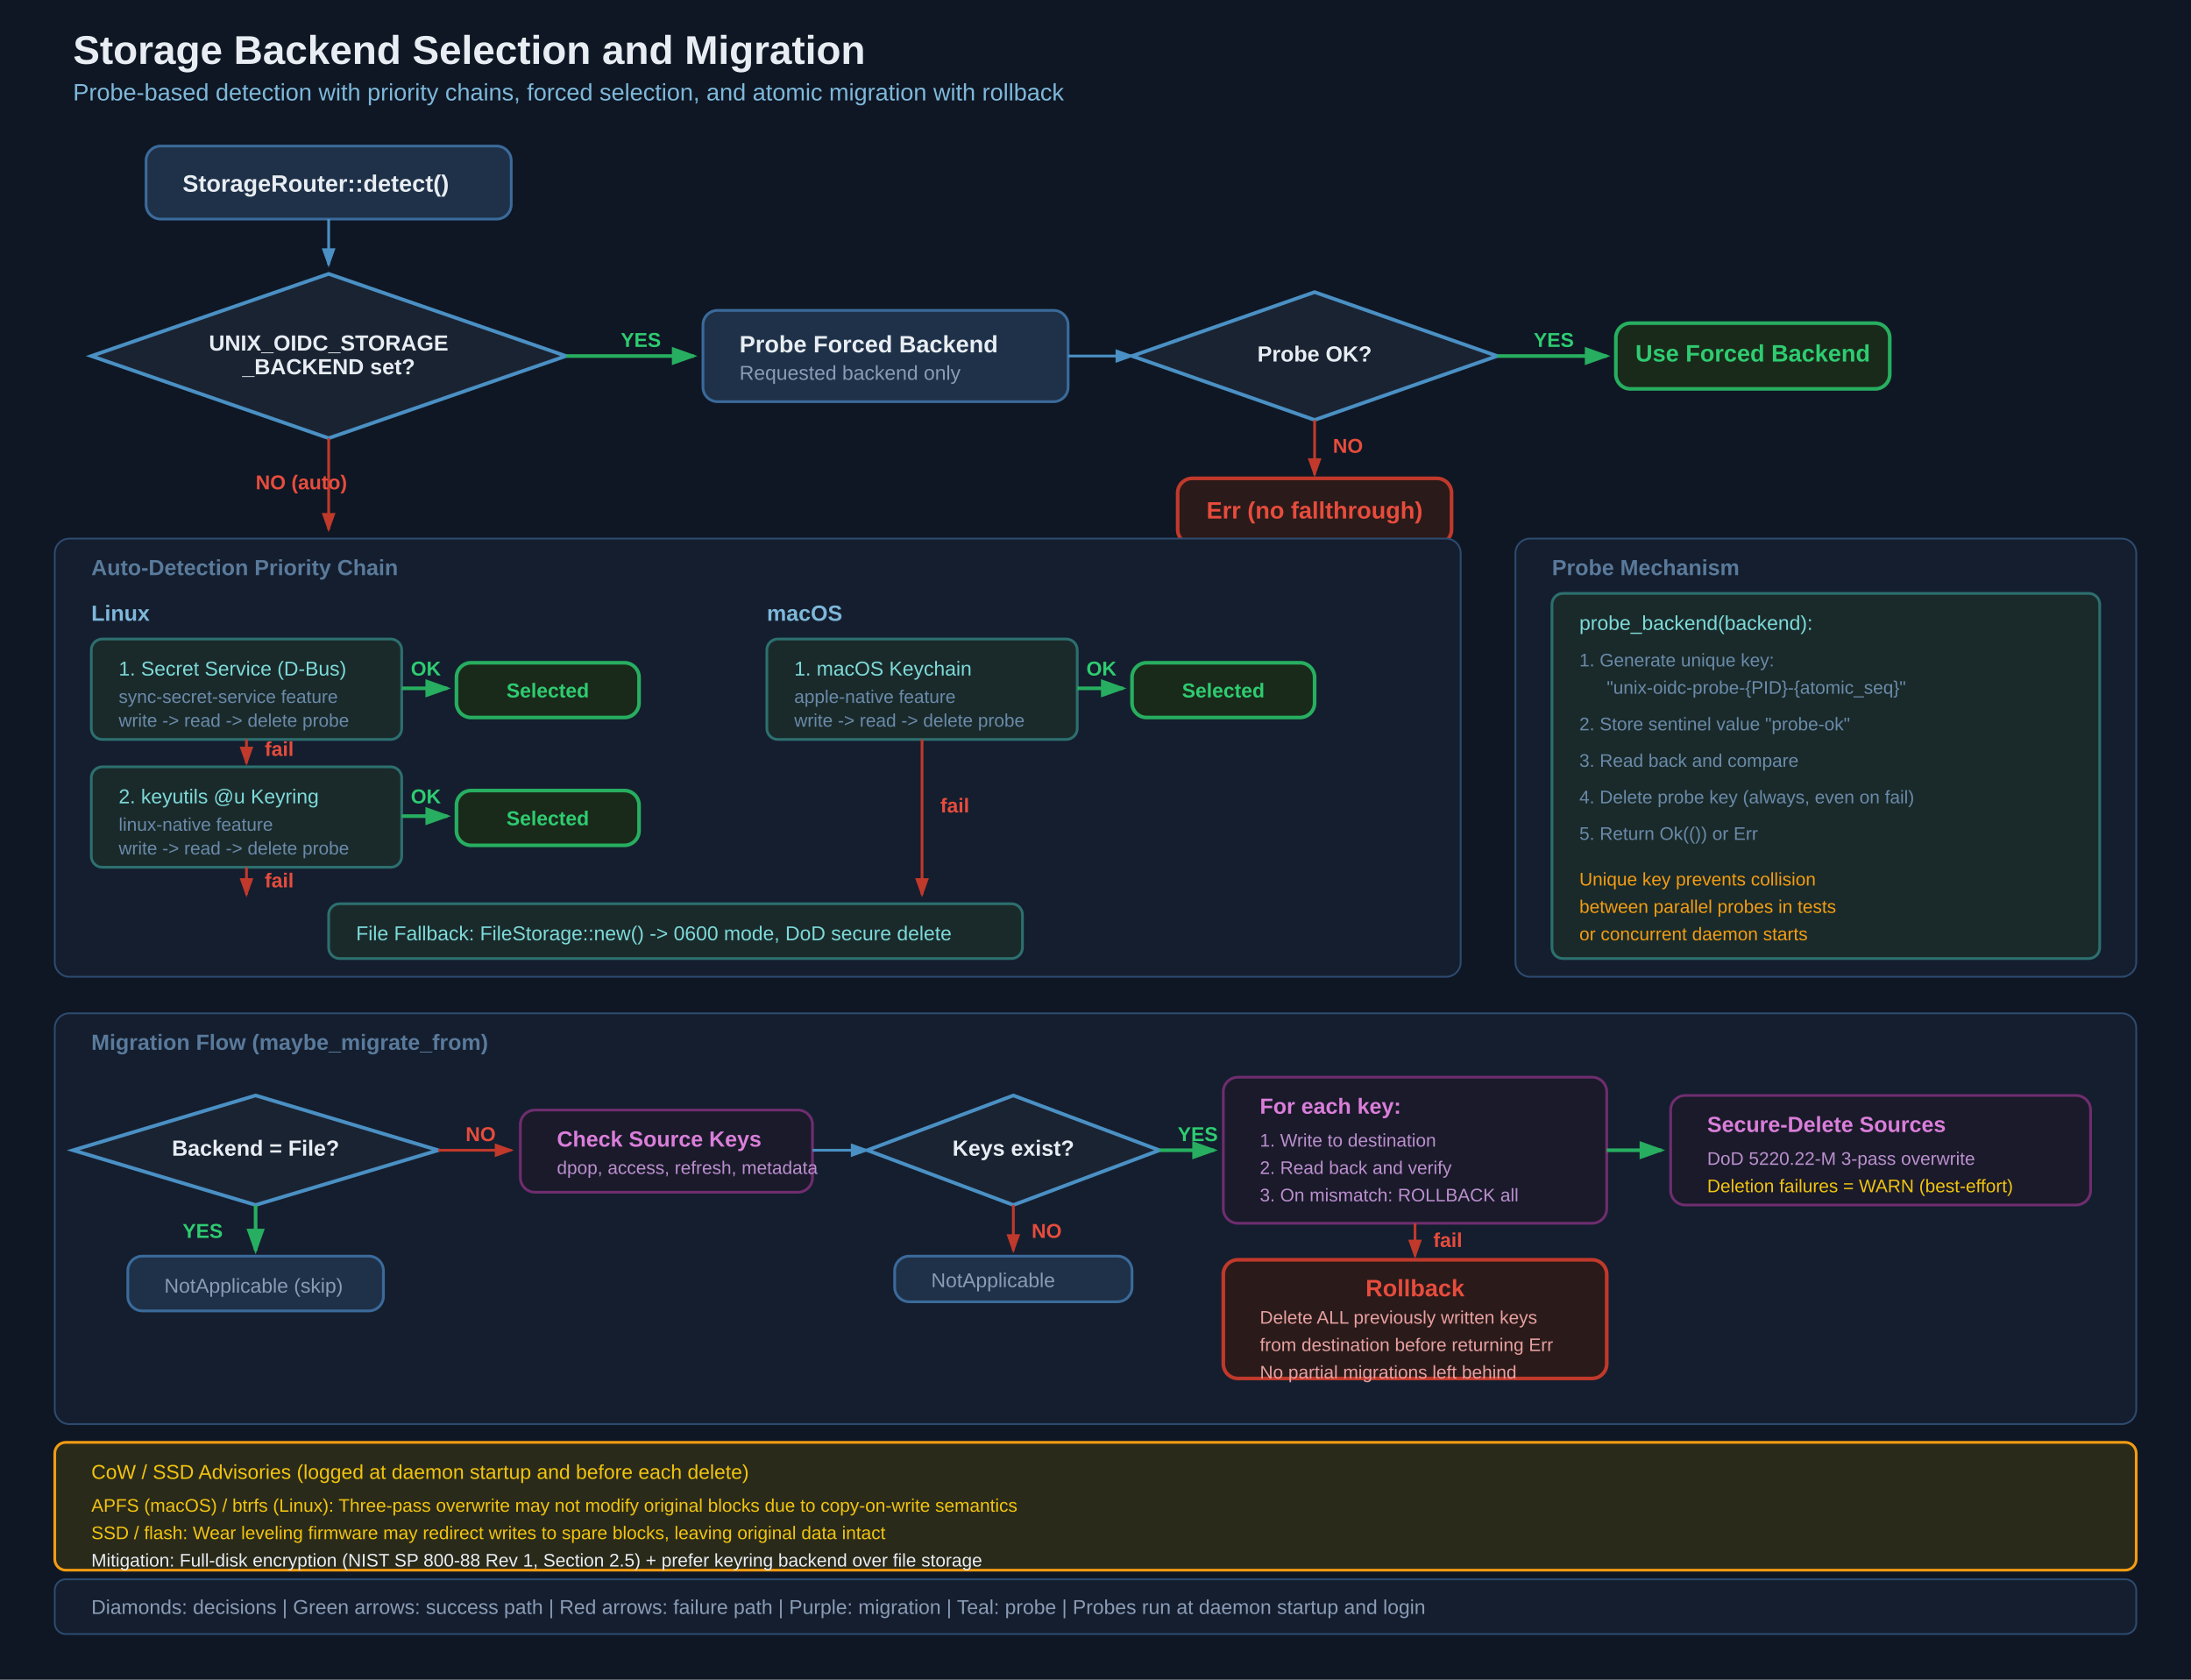
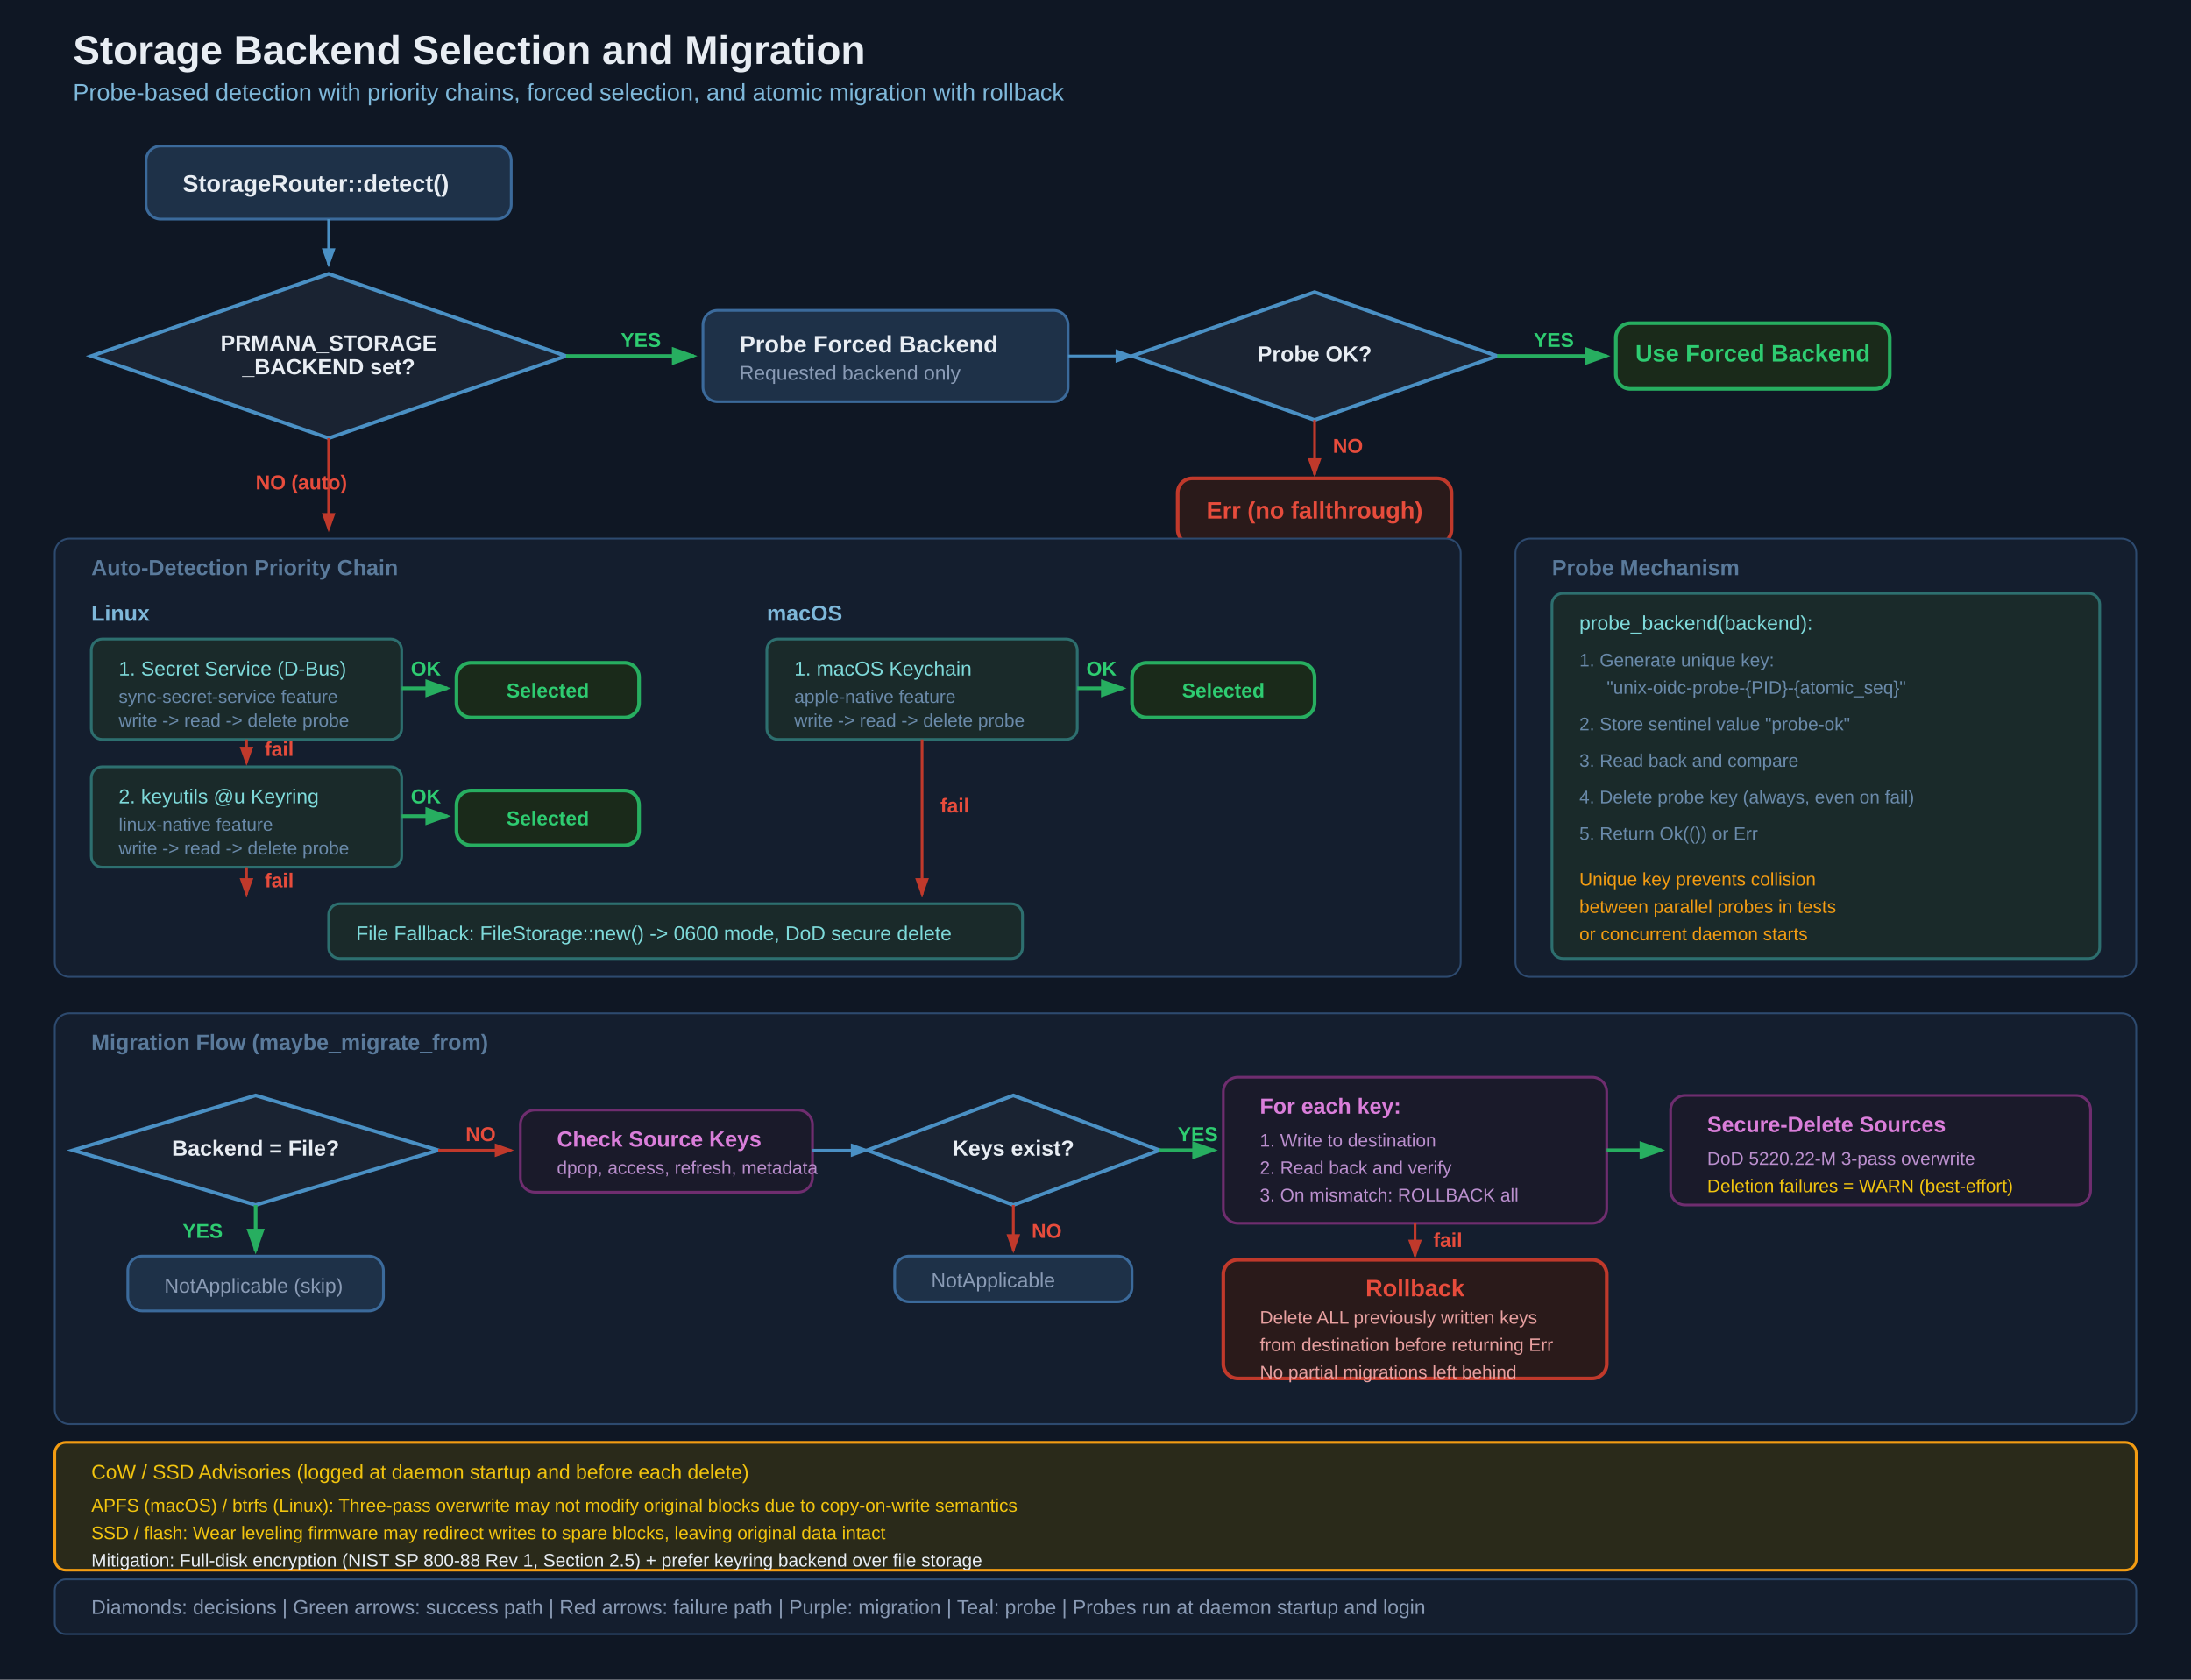
<svg xmlns="http://www.w3.org/2000/svg" viewBox="0 0 1200 920" font-family="'Segoe UI', 'Helvetica Neue', Arial, sans-serif">
  <defs>
    <style>
      .bg { fill: #0f1724; }
      .title { fill: #e8edf3; font-size: 22px; font-weight: 700; }
      .subtitle { fill: #7eb8da; font-size: 13px; }
      .decision { fill: #1a2332; stroke: #4a90c4; stroke-width: 2; }
      .decision-label { fill: #e8edf3; font-size: 12px; font-weight: 600; text-anchor: middle; }
      .decision-sub { fill: #8a9bb5; font-size: 10px; text-anchor: middle; }
      .process { fill: #1e3148; stroke: #3b6a9b; stroke-width: 1.5; rx: 8; }
      .process-label { fill: #e8edf3; font-size: 13px; font-weight: 600; }
      .process-sub { fill: #8a9bb5; font-size: 11px; }
      .process-detail { fill: #6a8aaa; font-size: 10px; }
      .success-box { fill: #1a2a1a; stroke: #27ae60; stroke-width: 2; rx: 8; }
      .success-label { fill: #2ecc71; font-size: 13px; font-weight: 700; text-anchor: middle; }
      .success-sub { fill: #7eda7e; font-size: 11px; text-anchor: middle; }
      .fail-box { fill: #2a1a1a; stroke: #c0392b; stroke-width: 2; rx: 8; }
      .fail-label { fill: #e74c3c; font-size: 13px; font-weight: 700; text-anchor: middle; }
      .warn-box { fill: #2a2a1a; stroke: #f39c12; stroke-width: 1.5; rx: 6; }
      .warn-label { fill: #f1c40f; font-size: 11px; }
      .arrow { stroke: #4a90c4; stroke-width: 1.5; fill: none; marker-end: url(#arrowhead); }
      .arrow-yes { stroke: #27ae60; stroke-width: 2; fill: none; marker-end: url(#arrowhead-green); }
      .arrow-no { stroke: #c0392b; stroke-width: 1.5; fill: none; marker-end: url(#arrowhead-red); }
      .arrow-label { fill: #b0c4de; font-size: 11px; }
      .yes-label { fill: #2ecc71; font-size: 11px; font-weight: 600; }
      .no-label { fill: #e74c3c; font-size: 11px; font-weight: 600; }
      .section-box { fill: #141e2e; stroke: #2d4a6f; stroke-width: 1; rx: 8; }
      .section-label { fill: #5a7a9b; font-size: 12px; font-weight: 600; }
      .probe-box { fill: #1a2a2a; stroke: #2d6f6f; stroke-width: 1.5; rx: 6; }
      .probe-label { fill: #7edada; font-size: 11px; }
      .migration-box { fill: #1a1a2a; stroke: #6f2d6f; stroke-width: 1.5; rx: 8; }
      .migration-label { fill: #da7eda; font-size: 12px; font-weight: 600; }
      .migration-sub { fill: #bb8fce; font-size: 10px; }
      .legend-box { fill: #141e2e; stroke: #2d4a6f; stroke-width: 1; rx: 6; }
      .legend-text { fill: #8a9bb5; font-size: 11px; }
      .legend-title { fill: #b0c4de; font-size: 12px; font-weight: 600; }
    </style>
    <marker id="arrowhead" markerWidth="7" markerHeight="5" refX="6" refY="2.5" orient="auto">
      <polygon points="0 0, 7 2.5, 0 5" fill="#4a90c4" />
    </marker>
    <marker id="arrowhead-green" markerWidth="7" markerHeight="5" refX="6" refY="2.5" orient="auto">
      <polygon points="0 0, 7 2.5, 0 5" fill="#27ae60" />
    </marker>
    <marker id="arrowhead-red" markerWidth="7" markerHeight="5" refX="6" refY="2.5" orient="auto">
      <polygon points="0 0, 7 2.5, 0 5" fill="#c0392b" />
    </marker>
  </defs>
  <rect class="bg" width="1200" height="920" />
  <text class="title" x="40" y="35">Storage Backend Selection and Migration</text>
  <text class="subtitle" x="40" y="55">Probe-based detection with priority chains, forced selection, and atomic migration with rollback</text>
  <rect class="process" x="80" y="80" width="200" height="40" />
  <text class="process-label" x="100" y="105">StorageRouter::detect()</text>
  <path class="arrow" d="M 180,120 L 180,145" />
  <polygon class="decision" points="180,150 310,195 180,240 50,195" />
-   <text class="decision-label" x="180" y="192">UNIX_OIDC_STORAGE</text>
+   <text class="decision-label" x="180" y="192">PRMANA_STORAGE</text>
  <text class="decision-label" x="180" y="205">_BACKEND set?</text>
  <path class="arrow-yes" d="M 310,195 L 380,195" />
  <text class="yes-label" x="340" y="190">YES</text>
  <rect class="process" x="385" y="170" width="200" height="50" />
  <text class="process-label" x="405" y="193">Probe Forced Backend</text>
  <text class="process-sub" x="405" y="208">Requested backend only</text>
  <path class="arrow" d="M 585,195 L 620,195" />
  <polygon class="decision" points="720,160 820,195 720,230 620,195" />
  <text class="decision-label" x="720" y="198">Probe OK?</text>
  <path class="arrow-yes" d="M 820,195 L 880,195" />
  <text class="yes-label" x="840" y="190">YES</text>
  <rect class="success-box" x="885" y="177" width="150" height="36" />
  <text class="success-label" x="960" y="198">Use Forced Backend</text>
  <path class="arrow-no" d="M 720,230 L 720,260" />
  <text class="no-label" x="730" y="248">NO</text>
  <rect class="fail-box" x="645" y="262" width="150" height="36" />
  <text class="fail-label" x="720" y="284">Err (no fallthrough)</text>
  <path class="arrow-no" d="M 180,240 L 180,290" />
  <text class="no-label" x="140" y="268">NO (auto)</text>
  <rect class="section-box" x="30" y="295" width="770" height="240" />
  <text class="section-label" x="50" y="315">Auto-Detection Priority Chain</text>
  <text class="section-label" x="50" y="340" style="fill: #7eb8da;">Linux</text>
  <rect class="probe-box" x="50" y="350" width="170" height="55" />
  <text class="probe-label" x="65" y="370">1. Secret Service (D-Bus)</text>
  <text class="process-detail" x="65" y="385">sync-secret-service feature</text>
  <text class="process-detail" x="65" y="398">write -&gt; read -&gt; delete probe</text>
  <path class="arrow-yes" d="M 220,377 L 245,377" />
  <text class="yes-label" x="225" y="370">OK</text>
  <rect class="success-box" x="250" y="363" width="100" height="30" />
  <text class="success-label" x="300" y="382" style="font-size: 11px;">Selected</text>
  <path class="arrow-no" d="M 135,405 L 135,418" />
  <text class="no-label" x="145" y="414">fail</text>
  <rect class="probe-box" x="50" y="420" width="170" height="55" />
  <text class="probe-label" x="65" y="440">2. keyutils @u Keyring</text>
  <text class="process-detail" x="65" y="455">linux-native feature</text>
  <text class="process-detail" x="65" y="468">write -&gt; read -&gt; delete probe</text>
  <path class="arrow-yes" d="M 220,447 L 245,447" />
  <text class="yes-label" x="225" y="440">OK</text>
  <rect class="success-box" x="250" y="433" width="100" height="30" />
  <text class="success-label" x="300" y="452" style="font-size: 11px;">Selected</text>
  <path class="arrow-no" d="M 135,475 L 135,490" />
  <text class="no-label" x="145" y="486">fail</text>
  <text class="section-label" x="420" y="340" style="fill: #7eb8da;">macOS</text>
  <rect class="probe-box" x="420" y="350" width="170" height="55" />
  <text class="probe-label" x="435" y="370">1. macOS Keychain</text>
  <text class="process-detail" x="435" y="385">apple-native feature</text>
  <text class="process-detail" x="435" y="398">write -&gt; read -&gt; delete probe</text>
  <path class="arrow-yes" d="M 590,377 L 615,377" />
  <text class="yes-label" x="595" y="370">OK</text>
  <rect class="success-box" x="620" y="363" width="100" height="30" />
  <text class="success-label" x="670" y="382" style="font-size: 11px;">Selected</text>
  <path class="arrow-no" d="M 505,405 L 505,490" />
  <text class="no-label" x="515" y="445">fail</text>
  <rect class="probe-box" x="180" y="495" width="380" height="30" />
  <text class="probe-label" x="195" y="515">File Fallback: FileStorage::new() -&gt; 0600 mode, DoD secure delete</text>
  <rect class="section-box" x="830" y="295" width="340" height="240" />
  <text class="section-label" x="850" y="315">Probe Mechanism</text>
  <rect class="probe-box" x="850" y="325" width="300" height="200" />
  <text class="probe-label" x="865" y="345">probe_backend(backend):</text>
  <text class="process-detail" x="865" y="365">1. Generate unique key:</text>
  <text class="process-detail" x="880" y="380">"unix-oidc-probe-{PID}-{atomic_seq}"</text>
  <text class="process-detail" x="865" y="400">2. Store sentinel value "probe-ok"</text>
  <text class="process-detail" x="865" y="420">3. Read back and compare</text>
  <text class="process-detail" x="865" y="440">4. Delete probe key (always, even on fail)</text>
  <text class="process-detail" x="865" y="460">5. Return Ok(()) or Err</text>
  <text class="process-detail" x="865" y="485" style="fill: #f39c12;">Unique key prevents collision</text>
  <text class="process-detail" x="865" y="500" style="fill: #f39c12;">between parallel probes in tests</text>
  <text class="process-detail" x="865" y="515" style="fill: #f39c12;">or concurrent daemon starts</text>
  <rect class="section-box" x="30" y="555" width="1140" height="225" />
  <text class="section-label" x="50" y="575">Migration Flow (maybe_migrate_from)</text>
  <polygon class="decision" points="140,600 240,630 140,660 40,630" />
  <text class="decision-label" x="140" y="633">Backend = File?</text>
  <path class="arrow-yes" d="M 140,660 L 140,685" />
  <text class="yes-label" x="100" y="678">YES</text>
  <rect class="process" x="70" y="688" width="140" height="30" />
  <text class="process-sub" x="90" y="708">NotApplicable (skip)</text>
  <path class="arrow-no" d="M 240,630 L 280,630" />
  <text class="no-label" x="255" y="625">NO</text>
  <rect class="migration-box" x="285" y="608" width="160" height="45" />
  <text class="migration-label" x="305" y="628">Check Source Keys</text>
  <text class="migration-sub" x="305" y="643">dpop, access, refresh, metadata</text>
  <path class="arrow" d="M 445,630 L 475,630" />
  <polygon class="decision" points="555,600 635,630 555,660 475,630" />
  <text class="decision-label" x="555" y="633">Keys exist?</text>
  <path class="arrow-no" d="M 555,660 L 555,685" />
  <text class="no-label" x="565" y="678">NO</text>
  <rect class="process" x="490" y="688" width="130" height="25" />
  <text class="process-sub" x="510" y="705">NotApplicable</text>
  <path class="arrow-yes" d="M 635,630 L 665,630" />
  <text class="yes-label" x="645" y="625">YES</text>
  <rect class="migration-box" x="670" y="590" width="210" height="80" />
  <text class="migration-label" x="690" y="610">For each key:</text>
  <text class="migration-sub" x="690" y="628">1. Write to destination</text>
  <text class="migration-sub" x="690" y="643">2. Read back and verify</text>
  <text class="migration-sub" x="690" y="658">3. On mismatch: ROLLBACK all</text>
  <path class="arrow-yes" d="M 880,630 L 910,630" />
  <rect class="migration-box" x="915" y="600" width="230" height="60" />
  <text class="migration-label" x="935" y="620">Secure-Delete Sources</text>
  <text class="migration-sub" x="935" y="638">DoD 5220.22-M 3-pass overwrite</text>
  <text class="migration-sub" x="935" y="653" style="fill: #f1c40f;">Deletion failures = WARN (best-effort)</text>
  <rect class="fail-box" x="670" y="690" width="210" height="65" />
  <text class="fail-label" x="775" y="710">Rollback</text>
  <text class="process-detail" x="690" y="725" style="fill: #e8a0a0;">Delete ALL previously written keys</text>
  <text class="process-detail" x="690" y="740" style="fill: #e8a0a0;">from destination before returning Err</text>
  <text class="process-detail" x="690" y="755" style="fill: #e8a0a0;">No partial migrations left behind</text>
  <path class="arrow-no" d="M 775,670 L 775,688" />
  <text class="no-label" x="785" y="683">fail</text>
  <rect class="warn-box" x="30" y="790" width="1140" height="70" />
  <text class="warn-label" x="50" y="810">CoW / SSD Advisories (logged at daemon startup and before each delete)</text>
  <text class="process-detail" x="50" y="828" style="fill: #f1c40f;">APFS (macOS) / btrfs (Linux): Three-pass overwrite may not modify original blocks due to copy-on-write semantics</text>
  <text class="process-detail" x="50" y="843" style="fill: #f1c40f;">SSD / flash: Wear leveling firmware may redirect writes to spare blocks, leaving original data intact</text>
  <text class="process-detail" x="50" y="858" style="fill: #e8edf3;">Mitigation: Full-disk encryption (NIST SP 800-88 Rev 1, Section 2.5) + prefer keyring backend over file storage</text>
  <rect class="legend-box" x="30" y="865" width="1140" height="30" />
  <text class="legend-text" x="50" y="884">Diamonds: decisions  |  Green arrows: success path  |  Red arrows: failure path  |  Purple: migration  |  Teal: probe  |  Probes run at daemon startup and login</text>
</svg>
